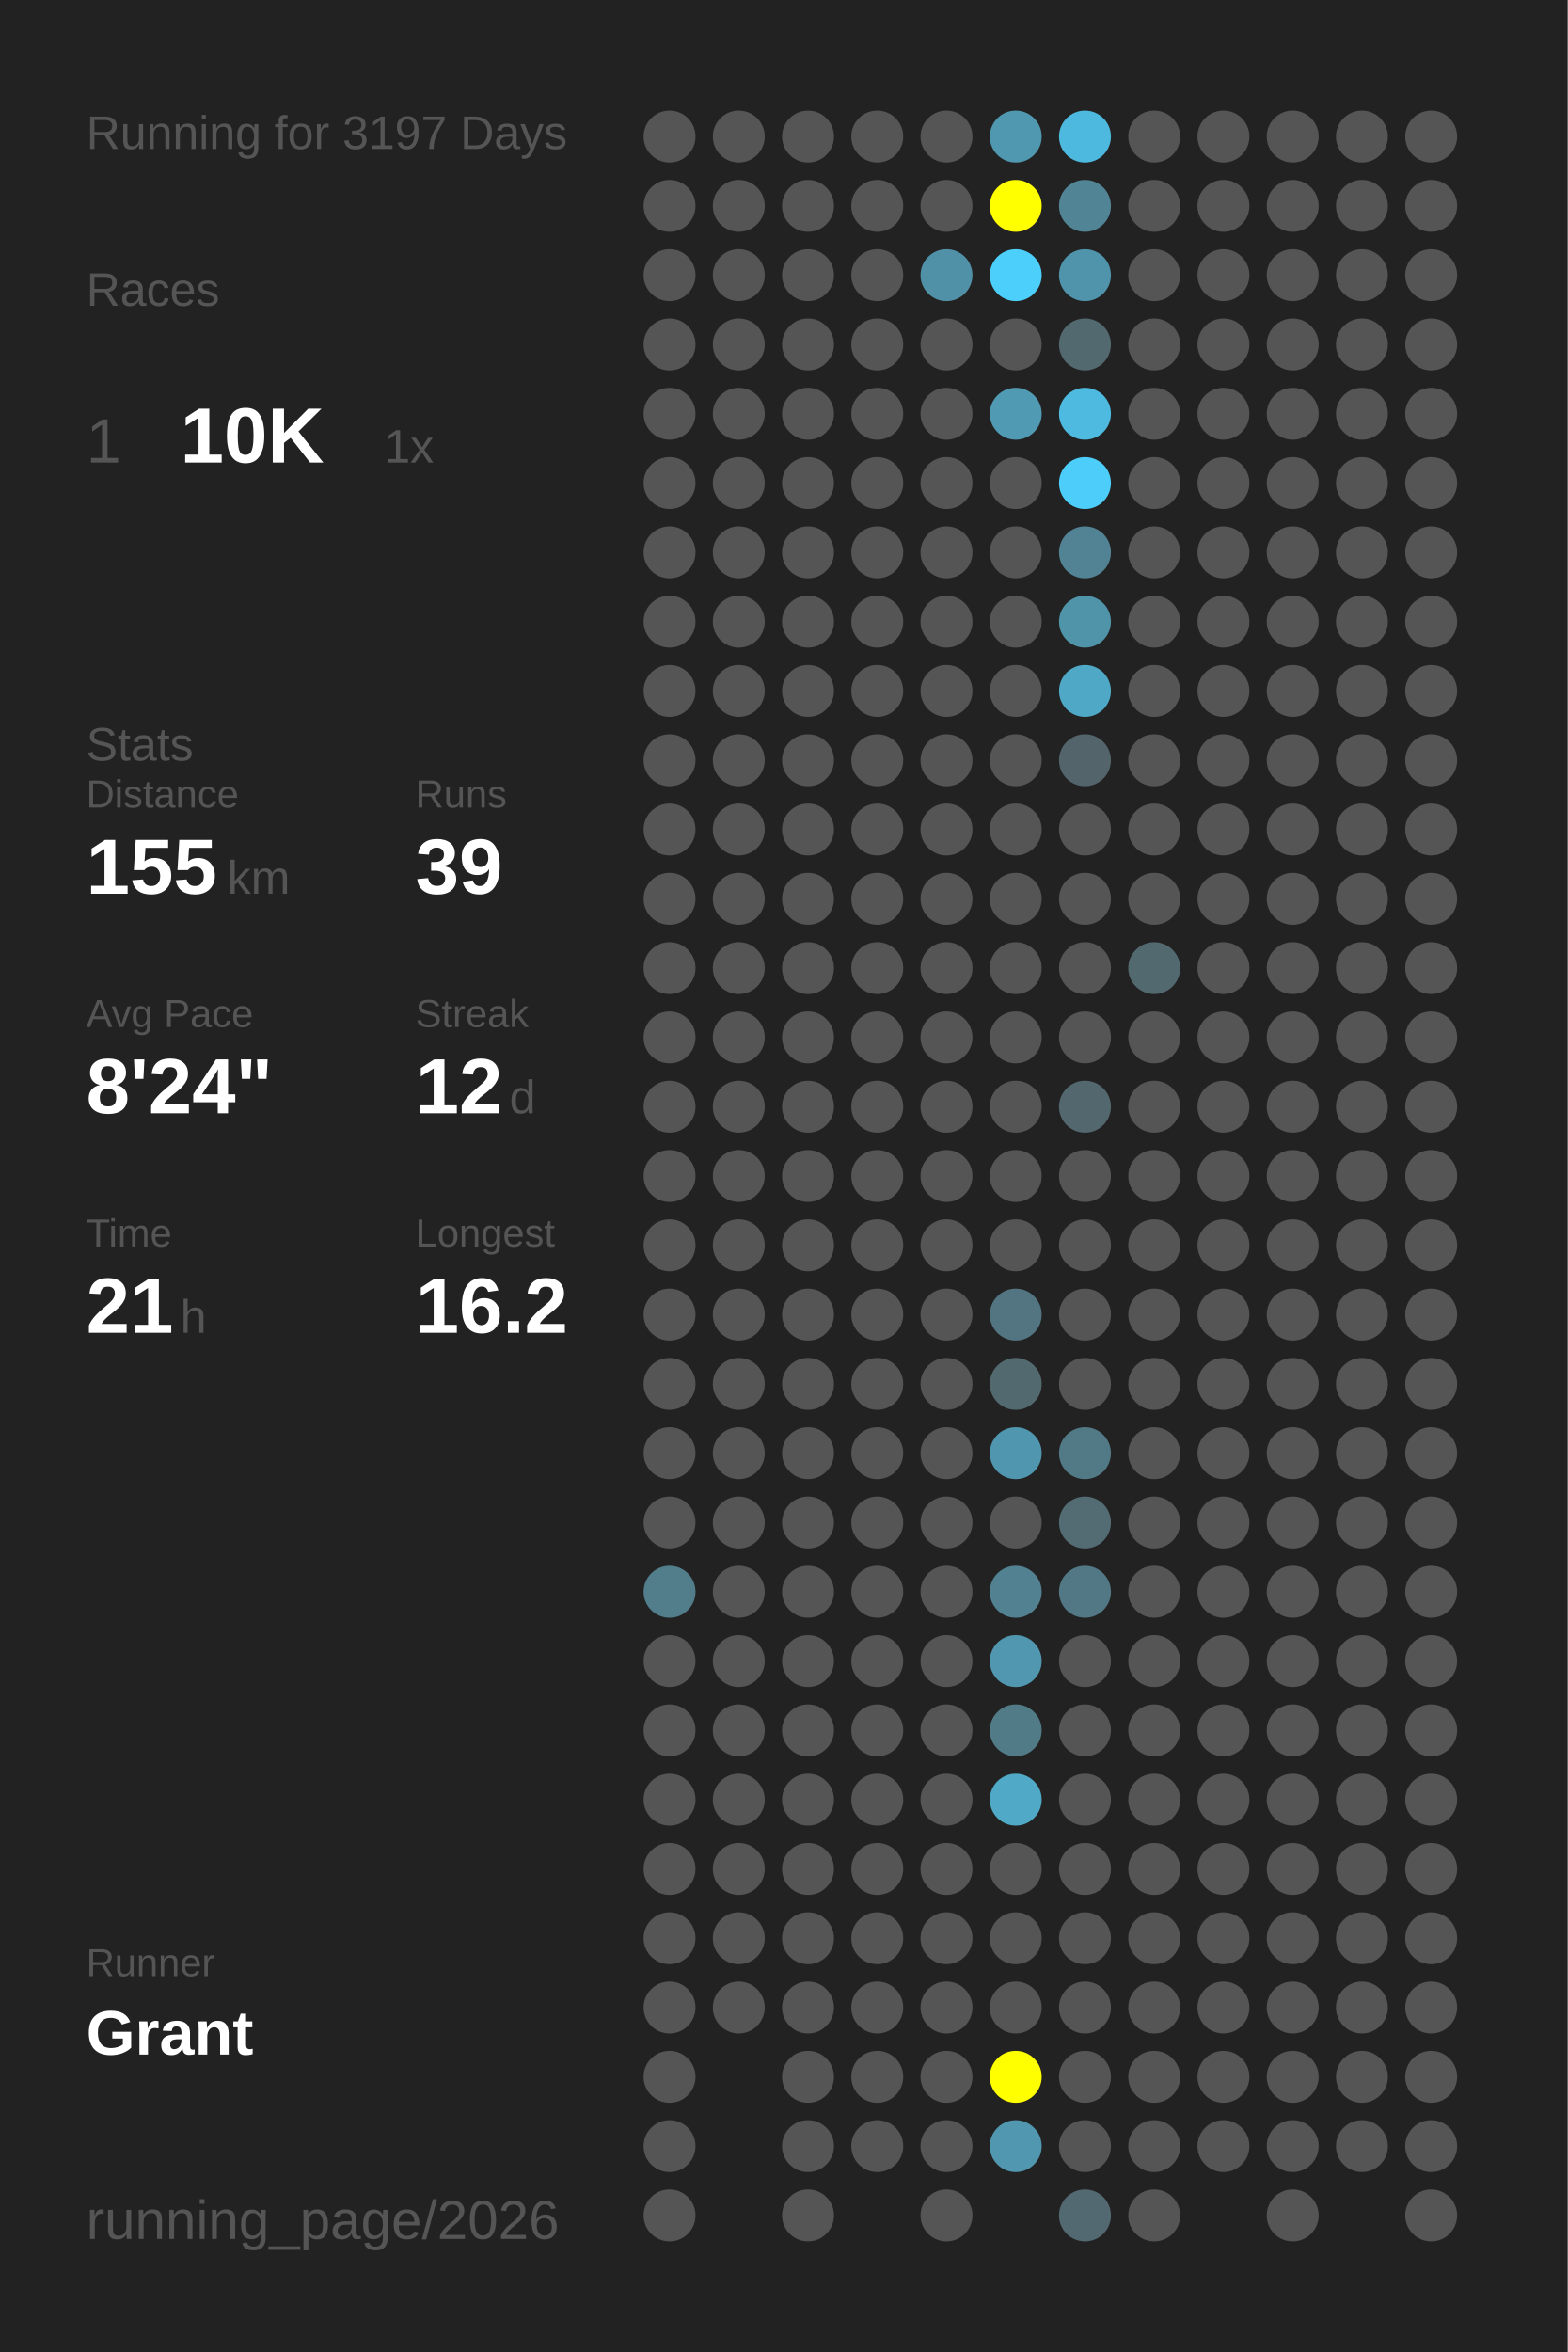
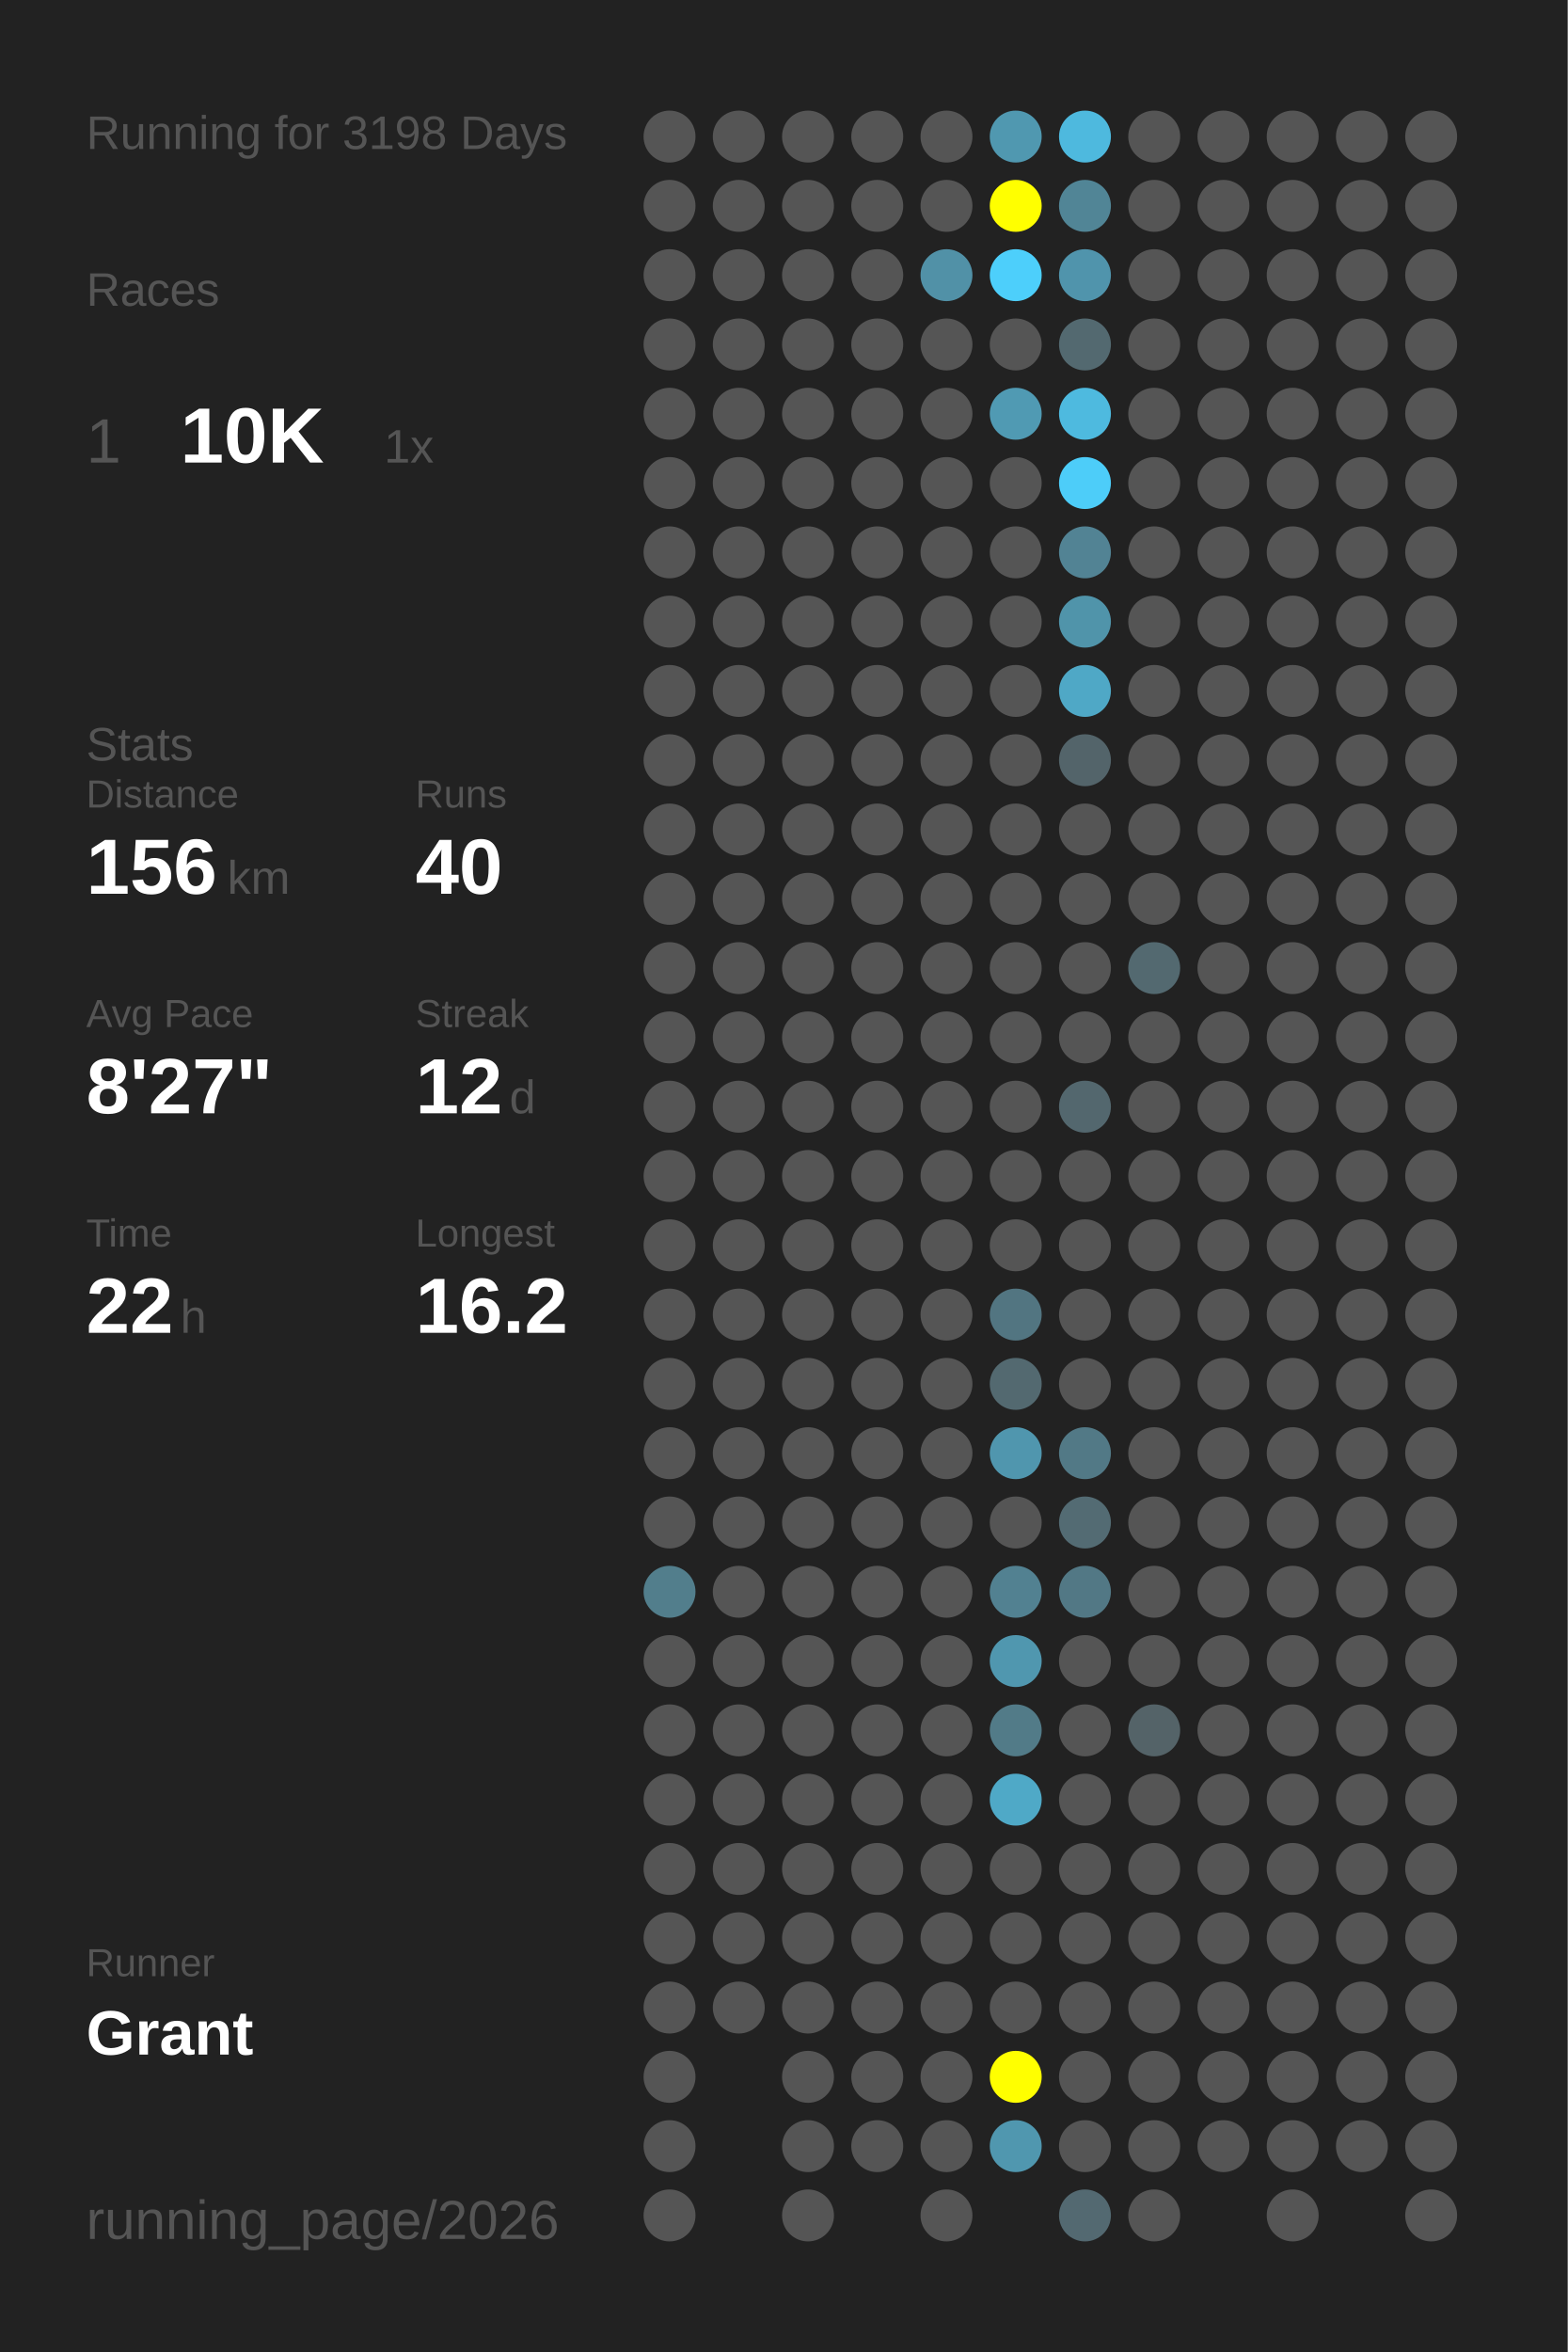
<svg xmlns="http://www.w3.org/2000/svg" baseProfile="full" height="300mm" version="1.1" viewBox="0,0,200,300" width="200mm">
  <defs />
  <rect fill="#222222" height="300" width="200" x="0" y="0" />
-   <text fill="#555555" style="font-size:6px; font-family:Arial;" x="11" y="19">Running for 3197 Days</text>
+   <text fill="#555555" style="font-size:6px; font-family:Arial;" x="11" y="19">Running for 3198 Days</text>
  <text fill="#555555" style="font-size:6px; font-family:Arial;" x="11" y="39">Races</text>
  <text fill="#555555" style="font-size:8px; font-family:Arial;" x="11" y="59">1</text>
  <text fill="#FFFFFF" style="font-size:10px; font-family:Arial; font-weight:bold;" x="23" y="59">10K</text>
  <text fill="#555555" style="font-size:6px; font-family:Arial;" x="49" y="59">1x</text>
  <text fill="#555555" style="font-size:6px; font-family:Arial;" x="11" y="97">Stats</text>
  <text fill="#555555" style="font-size:5px; font-family:Arial;" x="11" y="103">Distance</text>
-   <text fill="#FFFFFF" style="font-size:10px; font-family:Arial; font-weight:bold;" x="11" y="114">155</text>
+   <text fill="#FFFFFF" style="font-size:10px; font-family:Arial; font-weight:bold;" x="11" y="114">156</text>
  <text fill="#555555" style="font-size:6px; font-family:Arial;" x="29" y="114">km</text>
  <text fill="#555555" style="font-size:5px; font-family:Arial;" x="53" y="103">Runs</text>
-   <text fill="#FFFFFF" style="font-size:10px; font-family:Arial; font-weight:bold;" x="53" y="114">39</text>
+   <text fill="#FFFFFF" style="font-size:10px; font-family:Arial; font-weight:bold;" x="53" y="114">40</text>
  <text fill="#555555" style="font-size:5px; font-family:Arial;" x="11" y="131">Avg Pace</text>
-   <text fill="#FFFFFF" style="font-size:10px; font-family:Arial; font-weight:bold;" x="11" y="142">8'24"</text>
+   <text fill="#FFFFFF" style="font-size:10px; font-family:Arial; font-weight:bold;" x="11" y="142">8'27"</text>
  <text fill="#555555" style="font-size:5px; font-family:Arial;" x="53" y="131">Streak</text>
  <text fill="#FFFFFF" style="font-size:10px; font-family:Arial; font-weight:bold;" x="53" y="142">12</text>
  <text fill="#555555" style="font-size:6px; font-family:Arial;" x="65" y="142">d</text>
  <text fill="#555555" style="font-size:5px; font-family:Arial;" x="11" y="159">Time</text>
-   <text fill="#FFFFFF" style="font-size:10px; font-family:Arial; font-weight:bold;" x="11" y="170">21</text>
+   <text fill="#FFFFFF" style="font-size:10px; font-family:Arial; font-weight:bold;" x="11" y="170">22</text>
  <text fill="#555555" style="font-size:6px; font-family:Arial;" x="23" y="170">h</text>
  <text fill="#555555" style="font-size:5px; font-family:Arial;" x="53" y="159">Longest</text>
  <text fill="#FFFFFF" style="font-size:10px; font-family:Arial; font-weight:bold;" x="53" y="170">16.2</text>
  <text fill="#555555" style="font-size:5px; font-family:Arial;" x="11" y="252.065">Runner</text>
  <text fill="#FFFFFF" style="font-size:8px; font-family:Arial; font-weight:bold;" x="11" y="262.065">Grant</text>
  <text fill="#555555" style="font-size:7px; font-family:Arial;" x="11" y="285.581">running_page/2026</text>
  <circle cx="85.417" cy="17.419" fill="#555555" r="3.312" />
  <circle cx="85.417" cy="26.258" fill="#555555" r="3.312" />
  <circle cx="85.417" cy="35.097" fill="#555555" r="3.312" />
  <circle cx="85.417" cy="43.935" fill="#555555" r="3.312" />
  <circle cx="85.417" cy="52.774" fill="#555555" r="3.312" />
  <circle cx="85.417" cy="61.613" fill="#555555" r="3.312" />
  <circle cx="85.417" cy="70.452" fill="#555555" r="3.312" />
  <circle cx="85.417" cy="79.29" fill="#555555" r="3.312" />
  <circle cx="85.417" cy="88.129" fill="#555555" r="3.312" />
  <circle cx="85.417" cy="96.968" fill="#555555" r="3.312" />
  <circle cx="85.417" cy="105.806" fill="#555555" r="3.312" />
  <circle cx="85.417" cy="114.645" fill="#555555" r="3.312" />
  <circle cx="85.417" cy="123.484" fill="#555555" r="3.312" />
  <circle cx="85.417" cy="132.323" fill="#555555" r="3.312" />
  <circle cx="85.417" cy="141.161" fill="#555555" r="3.312" />
  <circle cx="85.417" cy="150" fill="#555555" r="3.312" />
  <circle cx="85.417" cy="158.839" fill="#555555" r="3.312" />
  <circle cx="85.417" cy="167.677" fill="#555555" r="3.312" />
  <circle cx="85.417" cy="176.516" fill="#555555" r="3.312" />
  <circle cx="85.417" cy="185.355" fill="#555555" r="3.312" />
  <circle cx="85.417" cy="194.194" fill="#555555" r="3.312" />
  <circle cx="85.417" cy="203.032" fill="#527e8c" r="3.312" />
  <circle cx="85.417" cy="211.871" fill="#555555" r="3.312" />
  <circle cx="85.417" cy="220.71" fill="#555555" r="3.312" />
  <circle cx="85.417" cy="229.548" fill="#555555" r="3.312" />
  <circle cx="85.417" cy="238.387" fill="#555555" r="3.312" />
  <circle cx="85.417" cy="247.226" fill="#555555" r="3.312" />
  <circle cx="85.417" cy="256.065" fill="#555555" r="3.312" />
  <circle cx="85.417" cy="264.903" fill="#555555" r="3.312" />
  <circle cx="85.417" cy="273.742" fill="#555555" r="3.312" />
  <circle cx="85.417" cy="282.581" fill="#555555" r="3.312" />
  <circle cx="94.25" cy="17.419" fill="#555555" r="3.312" />
  <circle cx="94.25" cy="26.258" fill="#555555" r="3.312" />
  <circle cx="94.25" cy="35.097" fill="#555555" r="3.312" />
  <circle cx="94.25" cy="43.935" fill="#555555" r="3.312" />
  <circle cx="94.25" cy="52.774" fill="#555555" r="3.312" />
  <circle cx="94.25" cy="61.613" fill="#555555" r="3.312" />
  <circle cx="94.25" cy="70.452" fill="#555555" r="3.312" />
  <circle cx="94.25" cy="79.29" fill="#555555" r="3.312" />
  <circle cx="94.25" cy="88.129" fill="#555555" r="3.312" />
  <circle cx="94.25" cy="96.968" fill="#555555" r="3.312" />
  <circle cx="94.25" cy="105.806" fill="#555555" r="3.312" />
  <circle cx="94.25" cy="114.645" fill="#555555" r="3.312" />
  <circle cx="94.25" cy="123.484" fill="#555555" r="3.312" />
  <circle cx="94.25" cy="132.323" fill="#555555" r="3.312" />
  <circle cx="94.25" cy="141.161" fill="#555555" r="3.312" />
  <circle cx="94.25" cy="150" fill="#555555" r="3.312" />
  <circle cx="94.25" cy="158.839" fill="#555555" r="3.312" />
  <circle cx="94.25" cy="167.677" fill="#555555" r="3.312" />
  <circle cx="94.25" cy="176.516" fill="#555555" r="3.312" />
  <circle cx="94.25" cy="185.355" fill="#555555" r="3.312" />
  <circle cx="94.25" cy="194.194" fill="#555555" r="3.312" />
  <circle cx="94.25" cy="203.032" fill="#555555" r="3.312" />
  <circle cx="94.25" cy="211.871" fill="#555555" r="3.312" />
  <circle cx="94.25" cy="220.71" fill="#555555" r="3.312" />
  <circle cx="94.25" cy="229.548" fill="#555555" r="3.312" />
  <circle cx="94.25" cy="238.387" fill="#555555" r="3.312" />
  <circle cx="94.25" cy="247.226" fill="#555555" r="3.312" />
  <circle cx="94.25" cy="256.065" fill="#555555" r="3.312" />
  <circle cx="103.083" cy="17.419" fill="#555555" r="3.312" />
  <circle cx="103.083" cy="26.258" fill="#555555" r="3.312" />
  <circle cx="103.083" cy="35.097" fill="#555555" r="3.312" />
  <circle cx="103.083" cy="43.935" fill="#555555" r="3.312" />
  <circle cx="103.083" cy="52.774" fill="#555555" r="3.312" />
  <circle cx="103.083" cy="61.613" fill="#555555" r="3.312" />
  <circle cx="103.083" cy="70.452" fill="#555555" r="3.312" />
  <circle cx="103.083" cy="79.29" fill="#555555" r="3.312" />
  <circle cx="103.083" cy="88.129" fill="#555555" r="3.312" />
  <circle cx="103.083" cy="96.968" fill="#555555" r="3.312" />
  <circle cx="103.083" cy="105.806" fill="#555555" r="3.312" />
  <circle cx="103.083" cy="114.645" fill="#555555" r="3.312" />
  <circle cx="103.083" cy="123.484" fill="#555555" r="3.312" />
  <circle cx="103.083" cy="132.323" fill="#555555" r="3.312" />
  <circle cx="103.083" cy="141.161" fill="#555555" r="3.312" />
  <circle cx="103.083" cy="150" fill="#555555" r="3.312" />
  <circle cx="103.083" cy="158.839" fill="#555555" r="3.312" />
  <circle cx="103.083" cy="167.677" fill="#555555" r="3.312" />
  <circle cx="103.083" cy="176.516" fill="#555555" r="3.312" />
  <circle cx="103.083" cy="185.355" fill="#555555" r="3.312" />
  <circle cx="103.083" cy="194.194" fill="#555555" r="3.312" />
  <circle cx="103.083" cy="203.032" fill="#555555" r="3.312" />
  <circle cx="103.083" cy="211.871" fill="#555555" r="3.312" />
  <circle cx="103.083" cy="220.71" fill="#555555" r="3.312" />
  <circle cx="103.083" cy="229.548" fill="#555555" r="3.312" />
  <circle cx="103.083" cy="238.387" fill="#555555" r="3.312" />
  <circle cx="103.083" cy="247.226" fill="#555555" r="3.312" />
  <circle cx="103.083" cy="256.065" fill="#555555" r="3.312" />
  <circle cx="103.083" cy="264.903" fill="#555555" r="3.312" />
  <circle cx="103.083" cy="273.742" fill="#555555" r="3.312" />
  <circle cx="103.083" cy="282.581" fill="#555555" r="3.312" />
  <circle cx="111.917" cy="17.419" fill="#555555" r="3.312" />
  <circle cx="111.917" cy="26.258" fill="#555555" r="3.312" />
  <circle cx="111.917" cy="35.097" fill="#555555" r="3.312" />
  <circle cx="111.917" cy="43.935" fill="#555555" r="3.312" />
  <circle cx="111.917" cy="52.774" fill="#555555" r="3.312" />
  <circle cx="111.917" cy="61.613" fill="#555555" r="3.312" />
  <circle cx="111.917" cy="70.452" fill="#555555" r="3.312" />
  <circle cx="111.917" cy="79.29" fill="#555555" r="3.312" />
  <circle cx="111.917" cy="88.129" fill="#555555" r="3.312" />
  <circle cx="111.917" cy="96.968" fill="#555555" r="3.312" />
  <circle cx="111.917" cy="105.806" fill="#555555" r="3.312" />
  <circle cx="111.917" cy="114.645" fill="#555555" r="3.312" />
  <circle cx="111.917" cy="123.484" fill="#555555" r="3.312" />
  <circle cx="111.917" cy="132.323" fill="#555555" r="3.312" />
  <circle cx="111.917" cy="141.161" fill="#555555" r="3.312" />
  <circle cx="111.917" cy="150" fill="#555555" r="3.312" />
  <circle cx="111.917" cy="158.839" fill="#555555" r="3.312" />
  <circle cx="111.917" cy="167.677" fill="#555555" r="3.312" />
  <circle cx="111.917" cy="176.516" fill="#555555" r="3.312" />
  <circle cx="111.917" cy="185.355" fill="#555555" r="3.312" />
  <circle cx="111.917" cy="194.194" fill="#555555" r="3.312" />
  <circle cx="111.917" cy="203.032" fill="#555555" r="3.312" />
  <circle cx="111.917" cy="211.871" fill="#555555" r="3.312" />
  <circle cx="111.917" cy="220.71" fill="#555555" r="3.312" />
  <circle cx="111.917" cy="229.548" fill="#555555" r="3.312" />
  <circle cx="111.917" cy="238.387" fill="#555555" r="3.312" />
  <circle cx="111.917" cy="247.226" fill="#555555" r="3.312" />
  <circle cx="111.917" cy="256.065" fill="#555555" r="3.312" />
  <circle cx="111.917" cy="264.903" fill="#555555" r="3.312" />
  <circle cx="111.917" cy="273.742" fill="#555555" r="3.312" />
  <circle cx="120.75" cy="17.419" fill="#555555" r="3.312" />
  <circle cx="120.75" cy="26.258" fill="#555555" r="3.312" />
  <circle cx="120.75" cy="35.097" fill="#5191a7" r="3.312" />
  <circle cx="120.75" cy="43.935" fill="#555555" r="3.312" />
  <circle cx="120.75" cy="52.774" fill="#555555" r="3.312" />
  <circle cx="120.75" cy="61.613" fill="#555555" r="3.312" />
  <circle cx="120.75" cy="70.452" fill="#555555" r="3.312" />
  <circle cx="120.75" cy="79.29" fill="#555555" r="3.312" />
  <circle cx="120.75" cy="88.129" fill="#555555" r="3.312" />
  <circle cx="120.75" cy="96.968" fill="#555555" r="3.312" />
  <circle cx="120.75" cy="105.806" fill="#555555" r="3.312" />
  <circle cx="120.75" cy="114.645" fill="#555555" r="3.312" />
  <circle cx="120.75" cy="123.484" fill="#555555" r="3.312" />
  <circle cx="120.75" cy="132.323" fill="#555555" r="3.312" />
  <circle cx="120.75" cy="141.161" fill="#555555" r="3.312" />
  <circle cx="120.75" cy="150" fill="#555555" r="3.312" />
  <circle cx="120.75" cy="158.839" fill="#555555" r="3.312" />
  <circle cx="120.75" cy="167.677" fill="#555555" r="3.312" />
  <circle cx="120.75" cy="176.516" fill="#555555" r="3.312" />
  <circle cx="120.75" cy="185.355" fill="#555555" r="3.312" />
  <circle cx="120.75" cy="194.194" fill="#555555" r="3.312" />
  <circle cx="120.75" cy="203.032" fill="#555555" r="3.312" />
  <circle cx="120.75" cy="211.871" fill="#555555" r="3.312" />
  <circle cx="120.75" cy="220.71" fill="#555555" r="3.312" />
  <circle cx="120.75" cy="229.548" fill="#555555" r="3.312" />
  <circle cx="120.75" cy="238.387" fill="#555555" r="3.312" />
  <circle cx="120.75" cy="247.226" fill="#555555" r="3.312" />
  <circle cx="120.75" cy="256.065" fill="#555555" r="3.312" />
  <circle cx="120.75" cy="264.903" fill="#555555" r="3.312" />
  <circle cx="120.75" cy="273.742" fill="#555555" r="3.312" />
  <circle cx="120.75" cy="282.581" fill="#555555" r="3.312" />
  <circle cx="129.583" cy="17.419" fill="#5098b0" r="3.312" />
  <circle cx="129.583" cy="26.258" fill="#FFFF00" r="3.312" />
  <circle cx="129.583" cy="35.097" fill="#4dcffb" r="3.312" />
  <circle cx="129.583" cy="43.935" fill="#555555" r="3.312" />
  <circle cx="129.583" cy="52.774" fill="#509ab3" r="3.312" />
  <circle cx="129.583" cy="61.613" fill="#555555" r="3.312" />
  <circle cx="129.583" cy="70.452" fill="#555555" r="3.312" />
  <circle cx="129.583" cy="79.29" fill="#555555" r="3.312" />
  <circle cx="129.583" cy="88.129" fill="#555555" r="3.312" />
  <circle cx="129.583" cy="96.968" fill="#555555" r="3.312" />
  <circle cx="129.583" cy="105.806" fill="#555555" r="3.312" />
  <circle cx="129.583" cy="114.645" fill="#555555" r="3.312" />
  <circle cx="129.583" cy="123.484" fill="#555555" r="3.312" />
  <circle cx="129.583" cy="132.323" fill="#555555" r="3.312" />
  <circle cx="129.583" cy="141.161" fill="#555555" r="3.312" />
  <circle cx="129.583" cy="150" fill="#555555" r="3.312" />
  <circle cx="129.583" cy="158.839" fill="#555555" r="3.312" />
  <circle cx="129.583" cy="167.677" fill="#527581" r="3.312" />
  <circle cx="129.583" cy="176.516" fill="#536970" r="3.312" />
  <circle cx="129.583" cy="185.355" fill="#5096ae" r="3.312" />
  <circle cx="129.583" cy="194.194" fill="#555555" r="3.312" />
  <circle cx="129.583" cy="203.032" fill="#528191" r="3.312" />
  <circle cx="129.583" cy="211.871" fill="#5097af" r="3.312" />
  <circle cx="129.583" cy="220.71" fill="#527b88" r="3.312" />
  <circle cx="129.583" cy="229.548" fill="#4fa9c7" r="3.312" />
  <circle cx="129.583" cy="238.387" fill="#555555" r="3.312" />
  <circle cx="129.583" cy="247.226" fill="#555555" r="3.312" />
  <circle cx="129.583" cy="256.065" fill="#555555" r="3.312" />
  <circle cx="129.583" cy="264.903" fill="#FFFF00" r="3.312" />
  <circle cx="129.583" cy="273.742" fill="#5097af" r="3.312" />
  <circle cx="138.417" cy="17.419" fill="#4eb9de" r="3.312" />
  <circle cx="138.417" cy="26.258" fill="#518596" r="3.312" />
  <circle cx="138.417" cy="35.097" fill="#5094ac" r="3.312" />
  <circle cx="138.417" cy="43.935" fill="#536970" r="3.312" />
  <circle cx="138.417" cy="52.774" fill="#4ebadf" r="3.312" />
  <circle cx="138.417" cy="61.613" fill="#4dcdf9" r="3.312" />
  <circle cx="138.417" cy="70.452" fill="#528394" r="3.312" />
  <circle cx="138.417" cy="79.29" fill="#5094aa" r="3.312" />
  <circle cx="138.417" cy="88.129" fill="#4fa8c6" r="3.312" />
  <circle cx="138.417" cy="96.968" fill="#53646a" r="3.312" />
  <circle cx="138.417" cy="105.806" fill="#555555" r="3.312" />
  <circle cx="138.417" cy="114.645" fill="#555555" r="3.312" />
  <circle cx="138.417" cy="123.484" fill="#555555" r="3.312" />
  <circle cx="138.417" cy="132.323" fill="#555555" r="3.312" />
  <circle cx="138.417" cy="141.161" fill="#53676e" r="3.312" />
  <circle cx="138.417" cy="150" fill="#555555" r="3.312" />
  <circle cx="138.417" cy="158.839" fill="#555555" r="3.312" />
  <circle cx="138.417" cy="167.677" fill="#555555" r="3.312" />
  <circle cx="138.417" cy="176.516" fill="#555555" r="3.312" />
  <circle cx="138.417" cy="185.355" fill="#527986" r="3.312" />
  <circle cx="138.417" cy="194.194" fill="#536b73" r="3.312" />
  <circle cx="138.417" cy="203.032" fill="#527885" r="3.312" />
  <circle cx="138.417" cy="211.871" fill="#555555" r="3.312" />
  <circle cx="138.417" cy="220.71" fill="#555555" r="3.312" />
  <circle cx="138.417" cy="229.548" fill="#555555" r="3.312" />
  <circle cx="138.417" cy="238.387" fill="#555555" r="3.312" />
  <circle cx="138.417" cy="247.226" fill="#555555" r="3.312" />
  <circle cx="138.417" cy="256.065" fill="#555555" r="3.312" />
  <circle cx="138.417" cy="264.903" fill="#555555" r="3.312" />
  <circle cx="138.417" cy="273.742" fill="#555555" r="3.312" />
  <circle cx="138.417" cy="282.581" fill="#536971" r="3.312" />
  <circle cx="147.25" cy="17.419" fill="#555555" r="3.312" />
  <circle cx="147.25" cy="26.258" fill="#555555" r="3.312" />
  <circle cx="147.25" cy="35.097" fill="#555555" r="3.312" />
  <circle cx="147.25" cy="43.935" fill="#555555" r="3.312" />
  <circle cx="147.25" cy="52.774" fill="#555555" r="3.312" />
  <circle cx="147.25" cy="61.613" fill="#555555" r="3.312" />
  <circle cx="147.25" cy="70.452" fill="#555555" r="3.312" />
  <circle cx="147.25" cy="79.29" fill="#555555" r="3.312" />
  <circle cx="147.25" cy="88.129" fill="#555555" r="3.312" />
  <circle cx="147.25" cy="96.968" fill="#555555" r="3.312" />
  <circle cx="147.25" cy="105.806" fill="#555555" r="3.312" />
  <circle cx="147.25" cy="114.645" fill="#555555" r="3.312" />
  <circle cx="147.25" cy="123.484" fill="#536970" r="3.312" />
  <circle cx="147.25" cy="132.323" fill="#555555" r="3.312" />
  <circle cx="147.25" cy="141.161" fill="#555555" r="3.312" />
  <circle cx="147.25" cy="150" fill="#555555" r="3.312" />
  <circle cx="147.25" cy="158.839" fill="#555555" r="3.312" />
  <circle cx="147.25" cy="167.677" fill="#555555" r="3.312" />
  <circle cx="147.25" cy="176.516" fill="#555555" r="3.312" />
  <circle cx="147.25" cy="185.355" fill="#555555" r="3.312" />
  <circle cx="147.25" cy="194.194" fill="#555555" r="3.312" />
  <circle cx="147.25" cy="203.032" fill="#555555" r="3.312" />
  <circle cx="147.25" cy="211.871" fill="#555555" r="3.312" />
-   <circle cx="147.25" cy="220.71" fill="#555555" r="3.312" />
+   <circle cx="147.25" cy="220.71" fill="#546368" r="3.312" />
  <circle cx="147.25" cy="229.548" fill="#555555" r="3.312" />
  <circle cx="147.25" cy="238.387" fill="#555555" r="3.312" />
  <circle cx="147.25" cy="247.226" fill="#555555" r="3.312" />
  <circle cx="147.25" cy="256.065" fill="#555555" r="3.312" />
  <circle cx="147.25" cy="264.903" fill="#555555" r="3.312" />
  <circle cx="147.25" cy="273.742" fill="#555555" r="3.312" />
  <circle cx="147.25" cy="282.581" fill="#555555" r="3.312" />
  <circle cx="156.083" cy="17.419" fill="#555555" r="3.312" />
  <circle cx="156.083" cy="26.258" fill="#555555" r="3.312" />
  <circle cx="156.083" cy="35.097" fill="#555555" r="3.312" />
  <circle cx="156.083" cy="43.935" fill="#555555" r="3.312" />
  <circle cx="156.083" cy="52.774" fill="#555555" r="3.312" />
  <circle cx="156.083" cy="61.613" fill="#555555" r="3.312" />
  <circle cx="156.083" cy="70.452" fill="#555555" r="3.312" />
  <circle cx="156.083" cy="79.29" fill="#555555" r="3.312" />
  <circle cx="156.083" cy="88.129" fill="#555555" r="3.312" />
  <circle cx="156.083" cy="96.968" fill="#555555" r="3.312" />
  <circle cx="156.083" cy="105.806" fill="#555555" r="3.312" />
  <circle cx="156.083" cy="114.645" fill="#555555" r="3.312" />
  <circle cx="156.083" cy="123.484" fill="#555555" r="3.312" />
  <circle cx="156.083" cy="132.323" fill="#555555" r="3.312" />
  <circle cx="156.083" cy="141.161" fill="#555555" r="3.312" />
  <circle cx="156.083" cy="150" fill="#555555" r="3.312" />
  <circle cx="156.083" cy="158.839" fill="#555555" r="3.312" />
  <circle cx="156.083" cy="167.677" fill="#555555" r="3.312" />
  <circle cx="156.083" cy="176.516" fill="#555555" r="3.312" />
  <circle cx="156.083" cy="185.355" fill="#555555" r="3.312" />
  <circle cx="156.083" cy="194.194" fill="#555555" r="3.312" />
  <circle cx="156.083" cy="203.032" fill="#555555" r="3.312" />
  <circle cx="156.083" cy="211.871" fill="#555555" r="3.312" />
  <circle cx="156.083" cy="220.71" fill="#555555" r="3.312" />
  <circle cx="156.083" cy="229.548" fill="#555555" r="3.312" />
  <circle cx="156.083" cy="238.387" fill="#555555" r="3.312" />
  <circle cx="156.083" cy="247.226" fill="#555555" r="3.312" />
  <circle cx="156.083" cy="256.065" fill="#555555" r="3.312" />
  <circle cx="156.083" cy="264.903" fill="#555555" r="3.312" />
  <circle cx="156.083" cy="273.742" fill="#555555" r="3.312" />
  <circle cx="164.917" cy="17.419" fill="#555555" r="3.312" />
  <circle cx="164.917" cy="26.258" fill="#555555" r="3.312" />
  <circle cx="164.917" cy="35.097" fill="#555555" r="3.312" />
  <circle cx="164.917" cy="43.935" fill="#555555" r="3.312" />
  <circle cx="164.917" cy="52.774" fill="#555555" r="3.312" />
  <circle cx="164.917" cy="61.613" fill="#555555" r="3.312" />
  <circle cx="164.917" cy="70.452" fill="#555555" r="3.312" />
  <circle cx="164.917" cy="79.29" fill="#555555" r="3.312" />
  <circle cx="164.917" cy="88.129" fill="#555555" r="3.312" />
  <circle cx="164.917" cy="96.968" fill="#555555" r="3.312" />
  <circle cx="164.917" cy="105.806" fill="#555555" r="3.312" />
  <circle cx="164.917" cy="114.645" fill="#555555" r="3.312" />
  <circle cx="164.917" cy="123.484" fill="#555555" r="3.312" />
  <circle cx="164.917" cy="132.323" fill="#555555" r="3.312" />
  <circle cx="164.917" cy="141.161" fill="#555555" r="3.312" />
  <circle cx="164.917" cy="150" fill="#555555" r="3.312" />
  <circle cx="164.917" cy="158.839" fill="#555555" r="3.312" />
  <circle cx="164.917" cy="167.677" fill="#555555" r="3.312" />
  <circle cx="164.917" cy="176.516" fill="#555555" r="3.312" />
  <circle cx="164.917" cy="185.355" fill="#555555" r="3.312" />
  <circle cx="164.917" cy="194.194" fill="#555555" r="3.312" />
  <circle cx="164.917" cy="203.032" fill="#555555" r="3.312" />
  <circle cx="164.917" cy="211.871" fill="#555555" r="3.312" />
  <circle cx="164.917" cy="220.71" fill="#555555" r="3.312" />
  <circle cx="164.917" cy="229.548" fill="#555555" r="3.312" />
  <circle cx="164.917" cy="238.387" fill="#555555" r="3.312" />
  <circle cx="164.917" cy="247.226" fill="#555555" r="3.312" />
  <circle cx="164.917" cy="256.065" fill="#555555" r="3.312" />
  <circle cx="164.917" cy="264.903" fill="#555555" r="3.312" />
  <circle cx="164.917" cy="273.742" fill="#555555" r="3.312" />
  <circle cx="164.917" cy="282.581" fill="#555555" r="3.312" />
  <circle cx="173.75" cy="17.419" fill="#555555" r="3.312" />
  <circle cx="173.75" cy="26.258" fill="#555555" r="3.312" />
  <circle cx="173.75" cy="35.097" fill="#555555" r="3.312" />
  <circle cx="173.75" cy="43.935" fill="#555555" r="3.312" />
  <circle cx="173.75" cy="52.774" fill="#555555" r="3.312" />
  <circle cx="173.75" cy="61.613" fill="#555555" r="3.312" />
  <circle cx="173.75" cy="70.452" fill="#555555" r="3.312" />
  <circle cx="173.75" cy="79.29" fill="#555555" r="3.312" />
  <circle cx="173.75" cy="88.129" fill="#555555" r="3.312" />
  <circle cx="173.75" cy="96.968" fill="#555555" r="3.312" />
  <circle cx="173.75" cy="105.806" fill="#555555" r="3.312" />
  <circle cx="173.75" cy="114.645" fill="#555555" r="3.312" />
  <circle cx="173.75" cy="123.484" fill="#555555" r="3.312" />
  <circle cx="173.75" cy="132.323" fill="#555555" r="3.312" />
  <circle cx="173.75" cy="141.161" fill="#555555" r="3.312" />
  <circle cx="173.75" cy="150" fill="#555555" r="3.312" />
  <circle cx="173.75" cy="158.839" fill="#555555" r="3.312" />
  <circle cx="173.75" cy="167.677" fill="#555555" r="3.312" />
  <circle cx="173.75" cy="176.516" fill="#555555" r="3.312" />
  <circle cx="173.75" cy="185.355" fill="#555555" r="3.312" />
  <circle cx="173.75" cy="194.194" fill="#555555" r="3.312" />
  <circle cx="173.75" cy="203.032" fill="#555555" r="3.312" />
  <circle cx="173.75" cy="211.871" fill="#555555" r="3.312" />
  <circle cx="173.75" cy="220.71" fill="#555555" r="3.312" />
  <circle cx="173.75" cy="229.548" fill="#555555" r="3.312" />
  <circle cx="173.75" cy="238.387" fill="#555555" r="3.312" />
  <circle cx="173.75" cy="247.226" fill="#555555" r="3.312" />
  <circle cx="173.75" cy="256.065" fill="#555555" r="3.312" />
  <circle cx="173.75" cy="264.903" fill="#555555" r="3.312" />
  <circle cx="173.75" cy="273.742" fill="#555555" r="3.312" />
  <circle cx="182.583" cy="17.419" fill="#555555" r="3.312" />
  <circle cx="182.583" cy="26.258" fill="#555555" r="3.312" />
  <circle cx="182.583" cy="35.097" fill="#555555" r="3.312" />
  <circle cx="182.583" cy="43.935" fill="#555555" r="3.312" />
  <circle cx="182.583" cy="52.774" fill="#555555" r="3.312" />
  <circle cx="182.583" cy="61.613" fill="#555555" r="3.312" />
  <circle cx="182.583" cy="70.452" fill="#555555" r="3.312" />
  <circle cx="182.583" cy="79.29" fill="#555555" r="3.312" />
  <circle cx="182.583" cy="88.129" fill="#555555" r="3.312" />
  <circle cx="182.583" cy="96.968" fill="#555555" r="3.312" />
  <circle cx="182.583" cy="105.806" fill="#555555" r="3.312" />
  <circle cx="182.583" cy="114.645" fill="#555555" r="3.312" />
  <circle cx="182.583" cy="123.484" fill="#555555" r="3.312" />
  <circle cx="182.583" cy="132.323" fill="#555555" r="3.312" />
  <circle cx="182.583" cy="141.161" fill="#555555" r="3.312" />
  <circle cx="182.583" cy="150" fill="#555555" r="3.312" />
  <circle cx="182.583" cy="158.839" fill="#555555" r="3.312" />
  <circle cx="182.583" cy="167.677" fill="#555555" r="3.312" />
  <circle cx="182.583" cy="176.516" fill="#555555" r="3.312" />
  <circle cx="182.583" cy="185.355" fill="#555555" r="3.312" />
  <circle cx="182.583" cy="194.194" fill="#555555" r="3.312" />
  <circle cx="182.583" cy="203.032" fill="#555555" r="3.312" />
  <circle cx="182.583" cy="211.871" fill="#555555" r="3.312" />
  <circle cx="182.583" cy="220.71" fill="#555555" r="3.312" />
  <circle cx="182.583" cy="229.548" fill="#555555" r="3.312" />
  <circle cx="182.583" cy="238.387" fill="#555555" r="3.312" />
  <circle cx="182.583" cy="247.226" fill="#555555" r="3.312" />
  <circle cx="182.583" cy="256.065" fill="#555555" r="3.312" />
  <circle cx="182.583" cy="264.903" fill="#555555" r="3.312" />
  <circle cx="182.583" cy="273.742" fill="#555555" r="3.312" />
  <circle cx="182.583" cy="282.581" fill="#555555" r="3.312" />
</svg>
